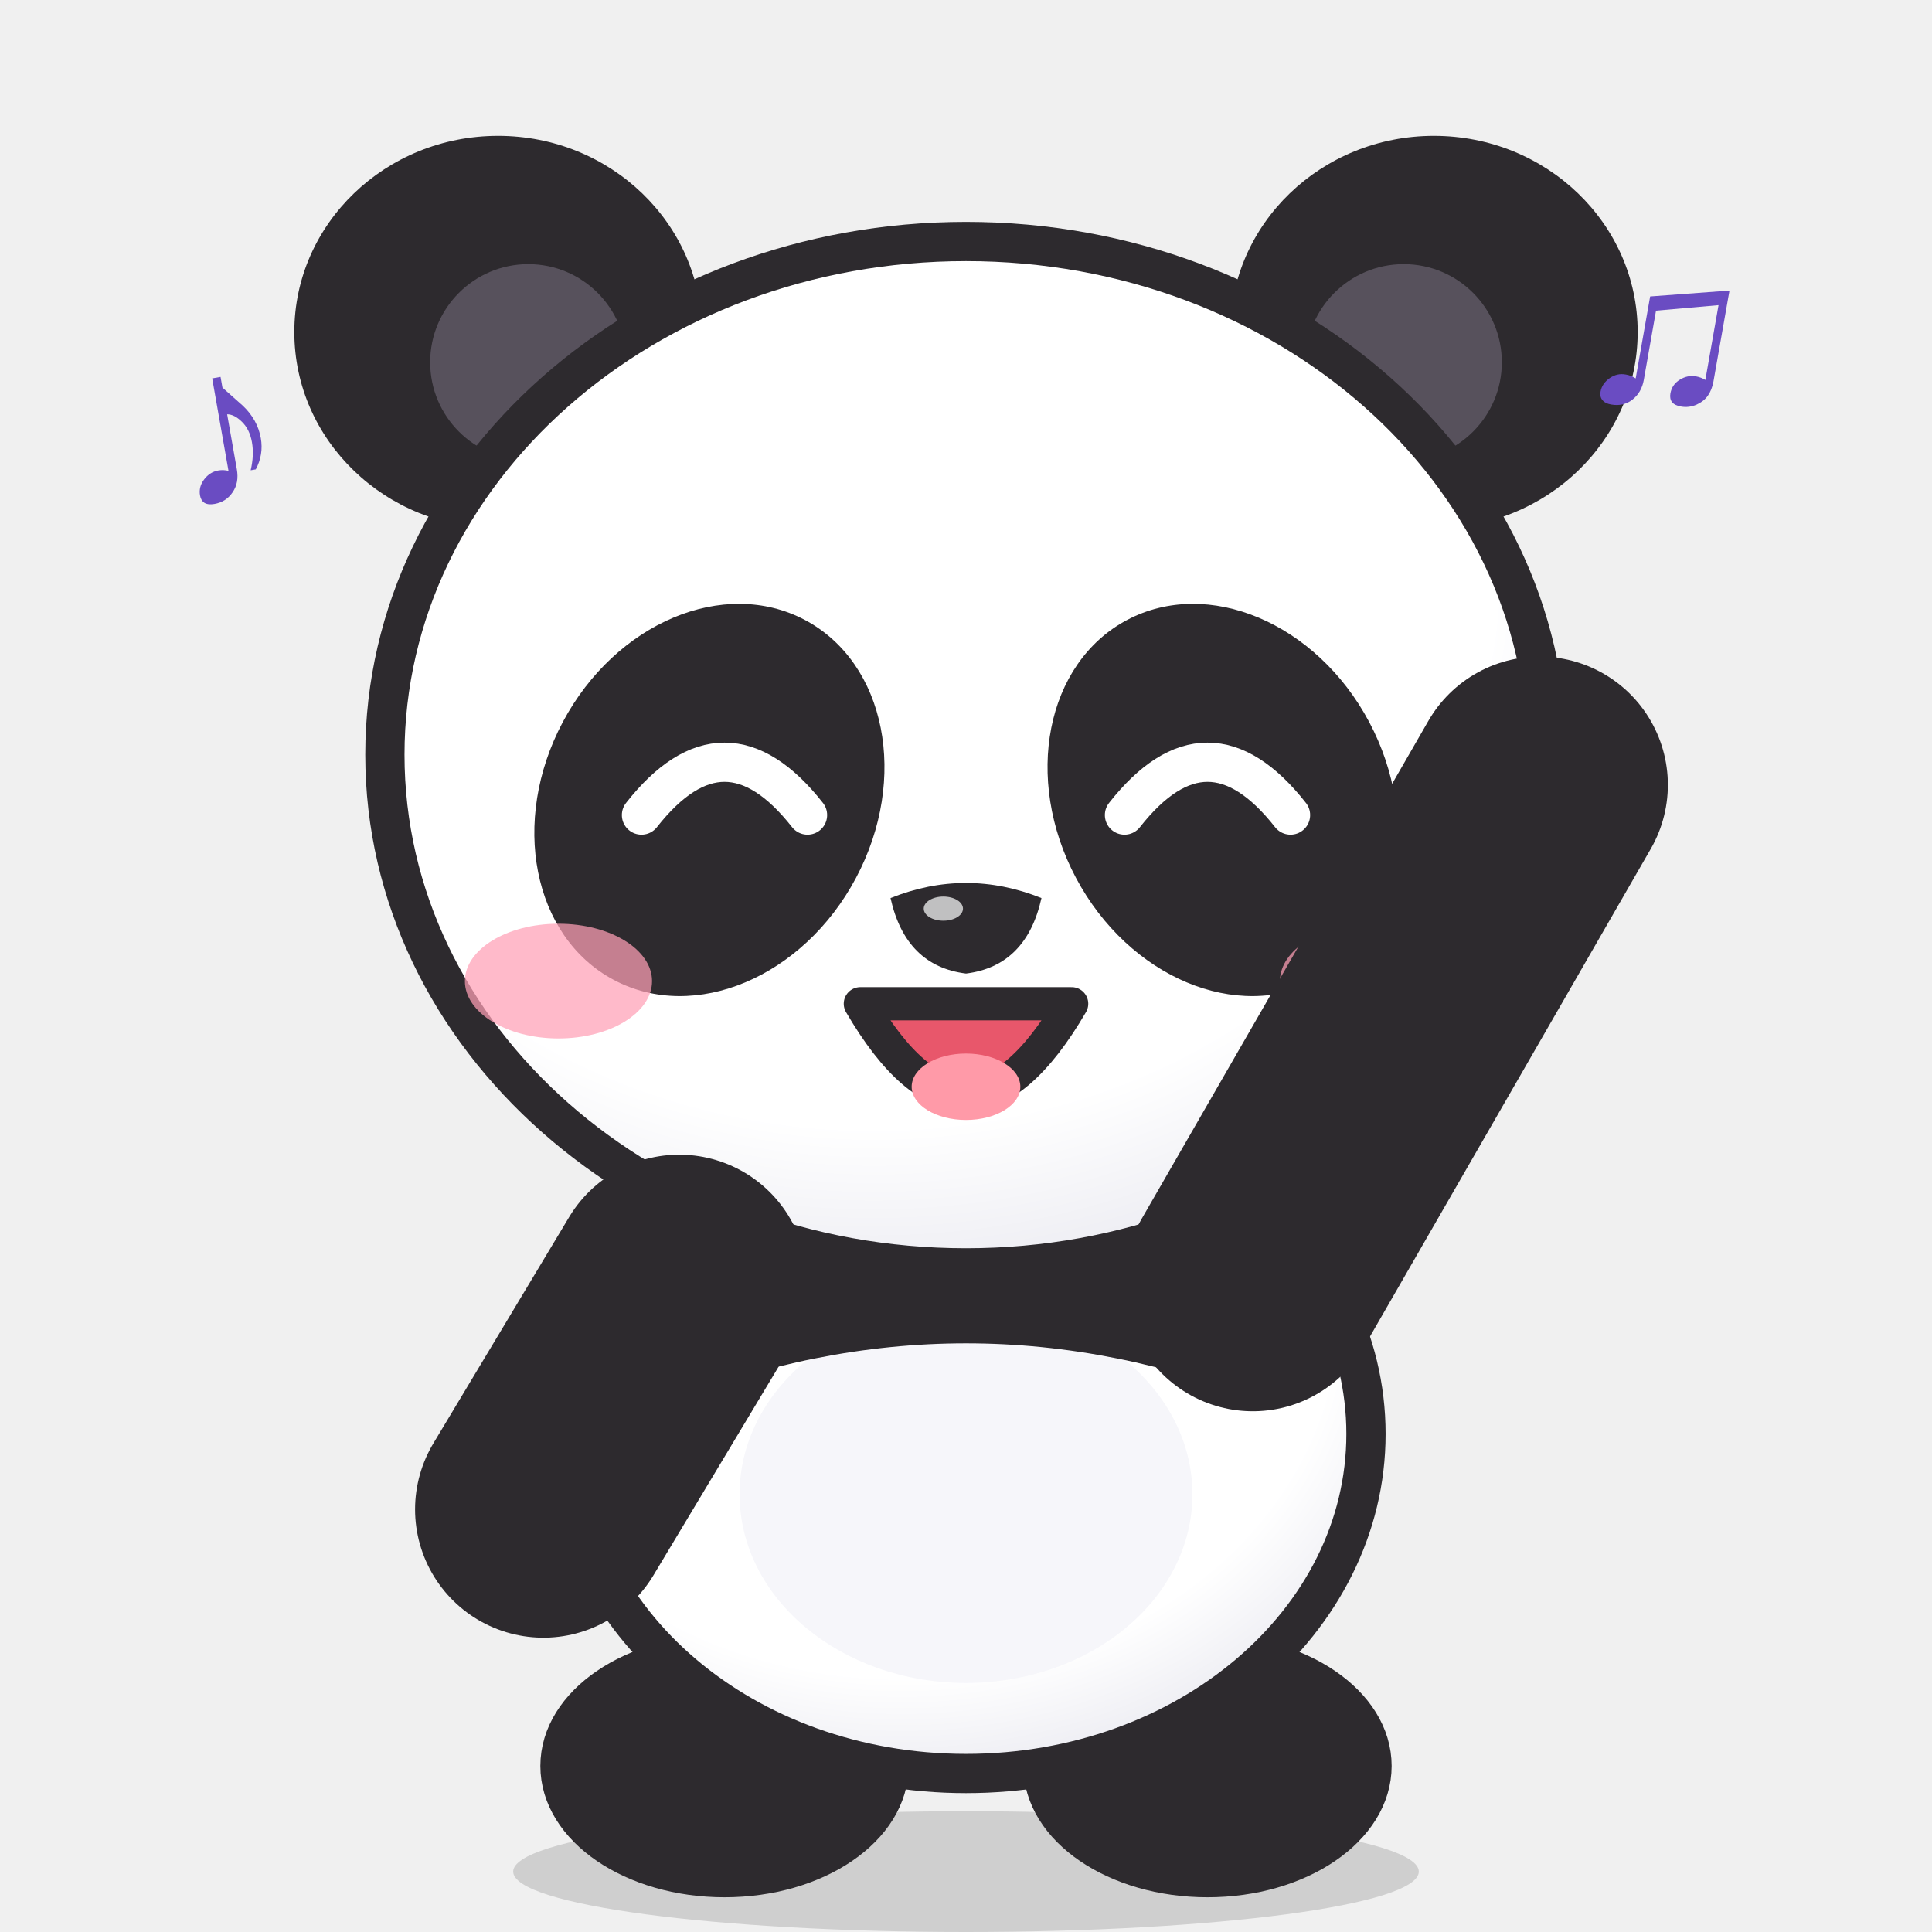
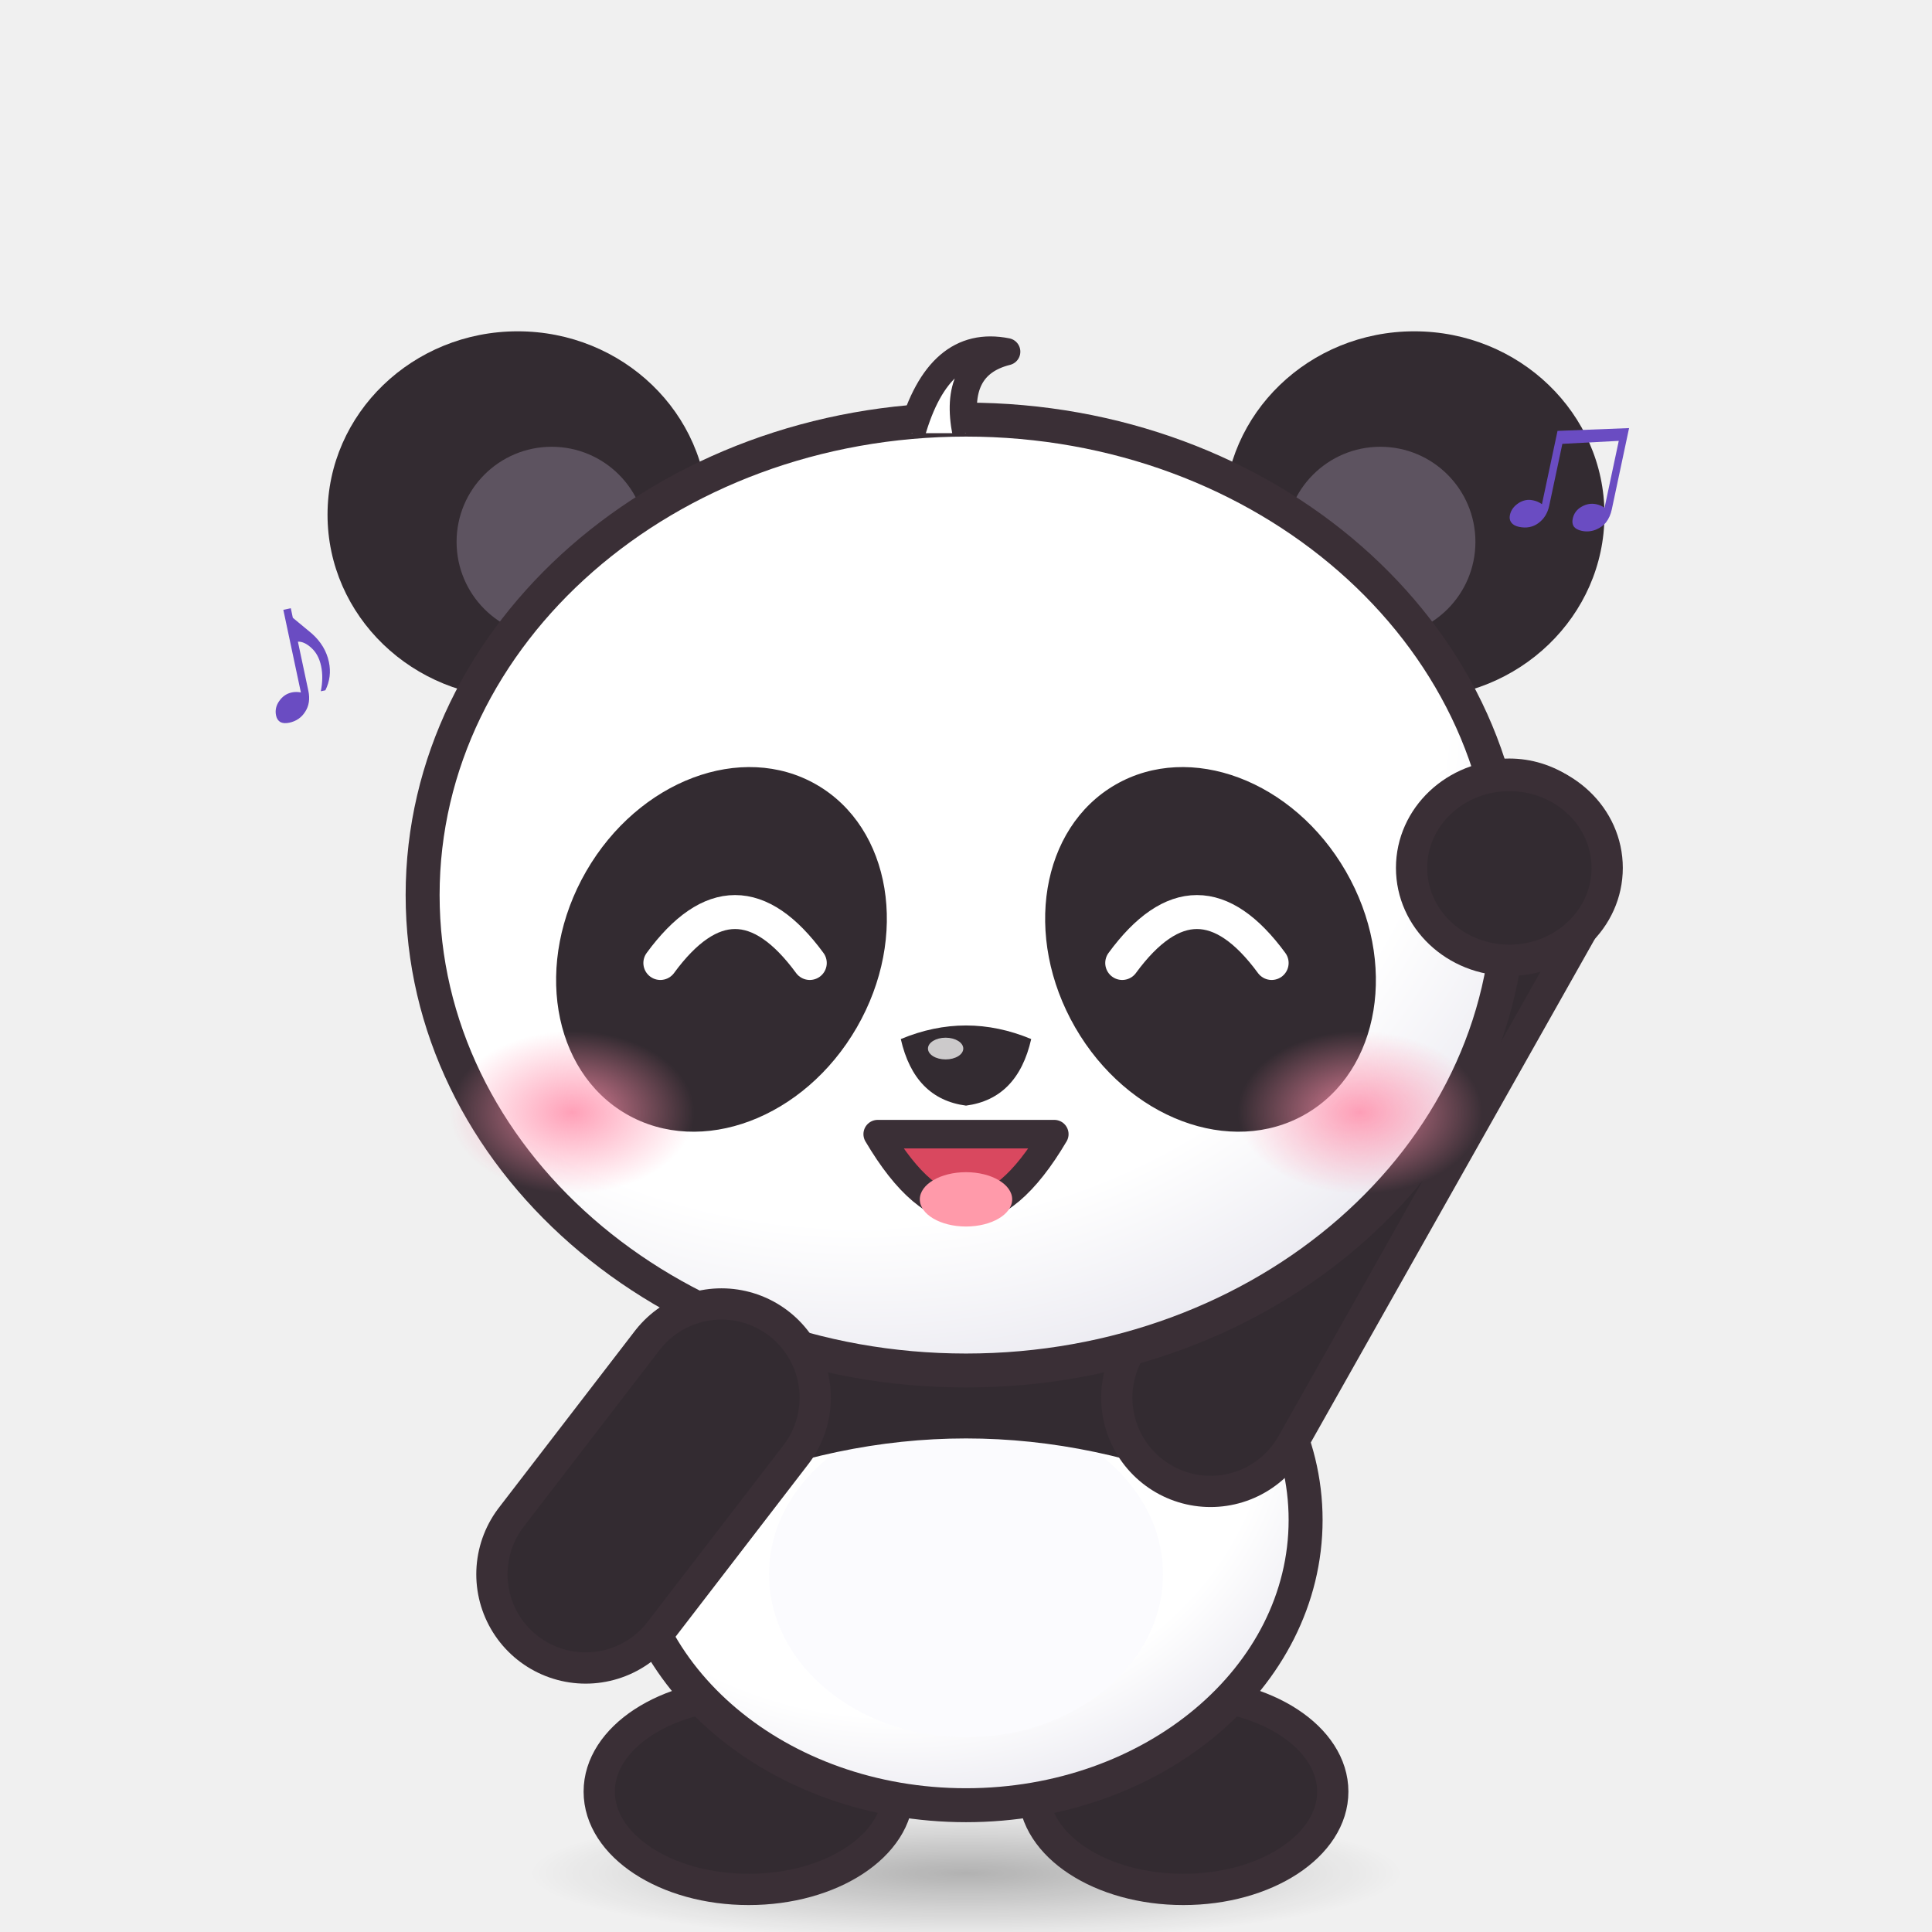
<svg xmlns="http://www.w3.org/2000/svg" viewBox="0 0 128 128" width="128" height="128">
  <defs>
-     <radialGradient id="furpandadance0" cx="42%" cy="32%" r="75%">
+     <radialGradient id="fur" cx="40%" cy="30%" r="78%">
      <stop offset="0" stop-color="#ffffff" />
-       <stop offset="0.72" stop-color="#ffffff" />
-       <stop offset="1" stop-color="#e6e6ee" />
+       <stop offset="0.7" stop-color="#ffffff" />
+       <stop offset="1" stop-color="#e4e3ec" />
+     </radialGradient>
+     <radialGradient id="pupil" cx="38%" cy="32%" r="75%">
+       <stop offset="0" stop-color="#6a5c6e" />
+       <stop offset="0.55" stop-color="#2a2129" />
+       <stop offset="1" stop-color="#140f14" />
+     </radialGradient>
+     <radialGradient id="blush">
+       <stop offset="0" stop-color="#ff8fab" stop-opacity=".85" />
+       <stop offset="1" stop-color="#ff8fab" stop-opacity="0" />
+     </radialGradient>
+     <radialGradient id="hot">
+       <stop offset="0" stop-color="#ff4d4d" stop-opacity=".9" />
+       <stop offset="1" stop-color="#ff4d4d" stop-opacity="0" />
+     </radialGradient>
+     <radialGradient id="shadow">
+       <stop offset="0" stop-color="#000" stop-opacity=".26" />
+       <stop offset="1" stop-color="#000" stop-opacity="0" />
    </radialGradient>
  </defs>
-   <ellipse cx="64" cy="124" rx="30" ry="4" fill="#000" opacity=".14" />
-   <g transform="translate(0 0) scale(1) rotate(0 64 122)">
-     <ellipse cx="48" cy="117" rx="11" ry="7.5" fill="#2d2a2e" stroke="#2d2a2e" stroke-width="2.4" transform="rotate(0 48 117)" />
-     <ellipse cx="80" cy="117" rx="11" ry="7.5" fill="#2d2a2e" stroke="#2d2a2e" stroke-width="2.4" transform="rotate(0 80 117)" />
-     <ellipse cx="64" cy="95" rx="26.5" ry="22.5" fill="url(#furpandadance0)" stroke="#2d2a2e" stroke-width="2.6" />
-     <ellipse cx="64" cy="99" rx="15" ry="12.5" fill="#f6f6fa" />
-     <path d="M38 83 q26 -12 52 0 q-2 8 -6 10 q-20 -8 -40 0 q-4 -2 -6 -10z" fill="#2d2a2e" />
-     <g transform="rotate(0 38 30)">
-       <ellipse cx="33" cy="22" rx="13.5" ry="13" fill="#2d2a2e" />
-       <ellipse cx="35" cy="24" rx="6.5" ry="6.5" fill="#57515c" />
-     </g>
-     <g transform="rotate(0 90 30)">
-       <ellipse cx="95" cy="22" rx="13.5" ry="13" fill="#2d2a2e" />
-       <ellipse cx="93" cy="24" rx="6.5" ry="6.5" fill="#57515c" />
-     </g>
-     <ellipse cx="64" cy="50" rx="38.5" ry="34" fill="url(#furpandadance0)" stroke="#2d2a2e" stroke-width="2.6" />
-     <ellipse cx="47" cy="53" rx="11" ry="13.5" fill="#2d2a2e" transform="rotate(28 47 53)" />
-     <ellipse cx="81" cy="53" rx="11" ry="13.5" fill="#2d2a2e" transform="rotate(-28 81 53)" />
-     <path d="M42.5 54 q5.5 -7 11 0" fill="none" stroke="#fff" stroke-width="2.6" stroke-linecap="round" stroke-linejoin="round" />
-     <path d="M74.5 54 q5.5 -7 11 0" fill="none" stroke="#fff" stroke-width="2.6" stroke-linecap="round" stroke-linejoin="round" />
-     <ellipse cx="37" cy="65" rx="6.2" ry="3.8" fill="#ff9fb6" opacity="0.72" />
-     <ellipse cx="91" cy="65" rx="6.2" ry="3.8" fill="#ff9fb6" opacity="0.72" />
-     <path d="M59 59.5 q5 -2 10 0 q-1 4.5 -5 5 q-4 -0.5 -5 -5z" fill="#2d2a2e" />
-     <ellipse cx="62.5" cy="60.2" rx="1.3" ry="0.8" fill="#fff" opacity=".7" />
-     <path d="M57 66.5 q7 12 14 0 z" fill="#e8576b" stroke="#2d2a2e" stroke-width="2.2" stroke-linecap="round" stroke-linejoin="round" />
-     <ellipse cx="64" cy="72" rx="3.6" ry="2.2" fill="#ff9aa8" />
-     <line x1="45" y1="85" x2="36" y2="100" stroke-linecap="round" stroke="#2d2a2e" stroke-width="17" />
-     <line x1="45" y1="85" x2="36" y2="100" stroke-linecap="round" stroke="#2d2a2e" stroke-width="12" />
-     <line x1="83" y1="85" x2="102" y2="52" stroke-linecap="round" stroke="#2d2a2e" stroke-width="17" />
-     <line x1="83" y1="85" x2="102" y2="52" stroke-linecap="round" stroke="#2d2a2e" stroke-width="12" />
-     <g transform="rotate(-10 12 34)">
-       <text x="12" y="34" font-family="Segoe UI, Arial, sans-serif" font-weight="700" font-size="15" fill="#6a4cc2">♪</text>
-     </g>
-     <g transform="rotate(10 104 26)">
-       <text x="104" y="26" font-family="Segoe UI, Arial, sans-serif" font-weight="700" font-size="15" fill="#6a4cc2">♫</text>
+   <g transform="translate(64 125) scale(0.9) translate(-64 -125)">
+     <ellipse cx="64" cy="124" rx="32" ry="5" fill="url(#shadow)" />
+     <g transform="translate(0 0) scale(1) rotate(0 64 124)">
+       <g transform="translate(64 124) scale(1 1) translate(-64 -124)">
+         <ellipse cx="48" cy="118" rx="11" ry="7.2" fill="#332b31" stroke="#3a2f36" stroke-width="2.3" transform="rotate(0 48 118)" />
+         <ellipse cx="80" cy="118" rx="11" ry="7.2" fill="#332b31" stroke="#3a2f36" stroke-width="2.3" transform="rotate(0 80 118)" />
+         <ellipse cx="64" cy="98" rx="25" ry="21" fill="url(#fur)" stroke="#3a2f36" stroke-width="2.5" />
+         <ellipse cx="64" cy="102" rx="14.5" ry="12" fill="#fbfbfe" />
+         <path d="M39 86 q25 -12 50 0 q-2 8 -6 10 q-19 -8 -38 0 q-4 -2 -6 -10z" fill="#332b31" />
+         <line x1="82" y1="89" x2="104" y2="50" stroke-linecap="round" stroke="#3a2f36" stroke-width="16.1" />
+         <line x1="82" y1="89" x2="104" y2="50" stroke-linecap="round" stroke="#332b31" stroke-width="11.5" />
+         <g transform="translate(0 0) rotate(0 64 80)">
+           <g transform="rotate(0 38 32)">
+             <ellipse cx="31" cy="24" rx="14" ry="13.5" fill="#332b31" />
+             <ellipse cx="33.5" cy="26" rx="7" ry="7" fill="#5d5360" />
+           </g>
+           <g transform="rotate(0 90 32)">
+             <ellipse cx="97" cy="24" rx="14" ry="13.5" fill="#332b31" />
+             <ellipse cx="94.5" cy="26" rx="7" ry="7" fill="#5d5360" />
+           </g>
+           <ellipse cx="64" cy="52" rx="40" ry="35" fill="url(#fur)" stroke="#3a2f36" stroke-width="2.5" />
+           <path d="M60 18 q2 -7 7 -6 q-4 1 -3 6" fill="#ffffff" stroke="#3a2f36" stroke-width="2" stroke-linejoin="round" />
+           <ellipse cx="46" cy="56" rx="11.5" ry="14" fill="#332b31" transform="rotate(30 46 56)" />
+           <ellipse cx="82" cy="56" rx="11.5" ry="14" fill="#332b31" transform="rotate(-30 82 56)" />
+           <path d="M41.5 57 q5.5 -7.5 11 0" fill="none" stroke="#fff" stroke-width="2.5" stroke-linecap="round" stroke-linejoin="round" />
+           <path d="M75.5 57 q5.5 -7.5 11 0" fill="none" stroke="#fff" stroke-width="2.5" stroke-linecap="round" stroke-linejoin="round" />
+           <ellipse cx="35" cy="68" rx="9" ry="6" fill="url(#blush)" />
+           <ellipse cx="93" cy="68" rx="9" ry="6" fill="url(#blush)" />
+           <path d="M59.2 62.6 q4.8 -2 9.6 0 q-1 4.4 -4.8 4.9 q-3.8 -0.5 -4.8 -4.9z" fill="#332b31" />
+           <ellipse cx="62.5" cy="63.3" rx="1.3" ry="0.8" fill="#fff" opacity=".75" />
+           <path d="M57.5 69.6 q6.5 11 13 0 z" fill="#d9485f" stroke="#3a2f36" stroke-width="2.1" stroke-linecap="round" stroke-linejoin="round" />
+           <ellipse cx="64" cy="74.4" rx="3.4" ry="2" fill="#ff9aaa" />
+         </g>
+         <line x1="46" y1="89" x2="36" y2="102" stroke-linecap="round" stroke="#3a2f36" stroke-width="16.1" />
+         <line x1="46" y1="89" x2="36" y2="102" stroke-linecap="round" stroke="#332b31" stroke-width="11.5" />
+         <ellipse cx="104" cy="50" rx="7.2" ry="6.8" fill="#332b31" stroke="#3a2f36" stroke-width="2.3" />
+         <g transform="rotate(-12 12 40)">
+           <text x="12" y="40" font-family="Segoe UI, Arial, sans-serif" font-weight="700" font-size="15" fill="#6a4cc2" opacity="1">♪</text>
+         </g>
+         <g transform="rotate(12 102 24)">
+           <text x="102" y="24" font-family="Segoe UI, Arial, sans-serif" font-weight="700" font-size="15" fill="#6a4cc2" opacity="1">♫</text>
+         </g>
+       </g>
    </g>
  </g>
</svg>
